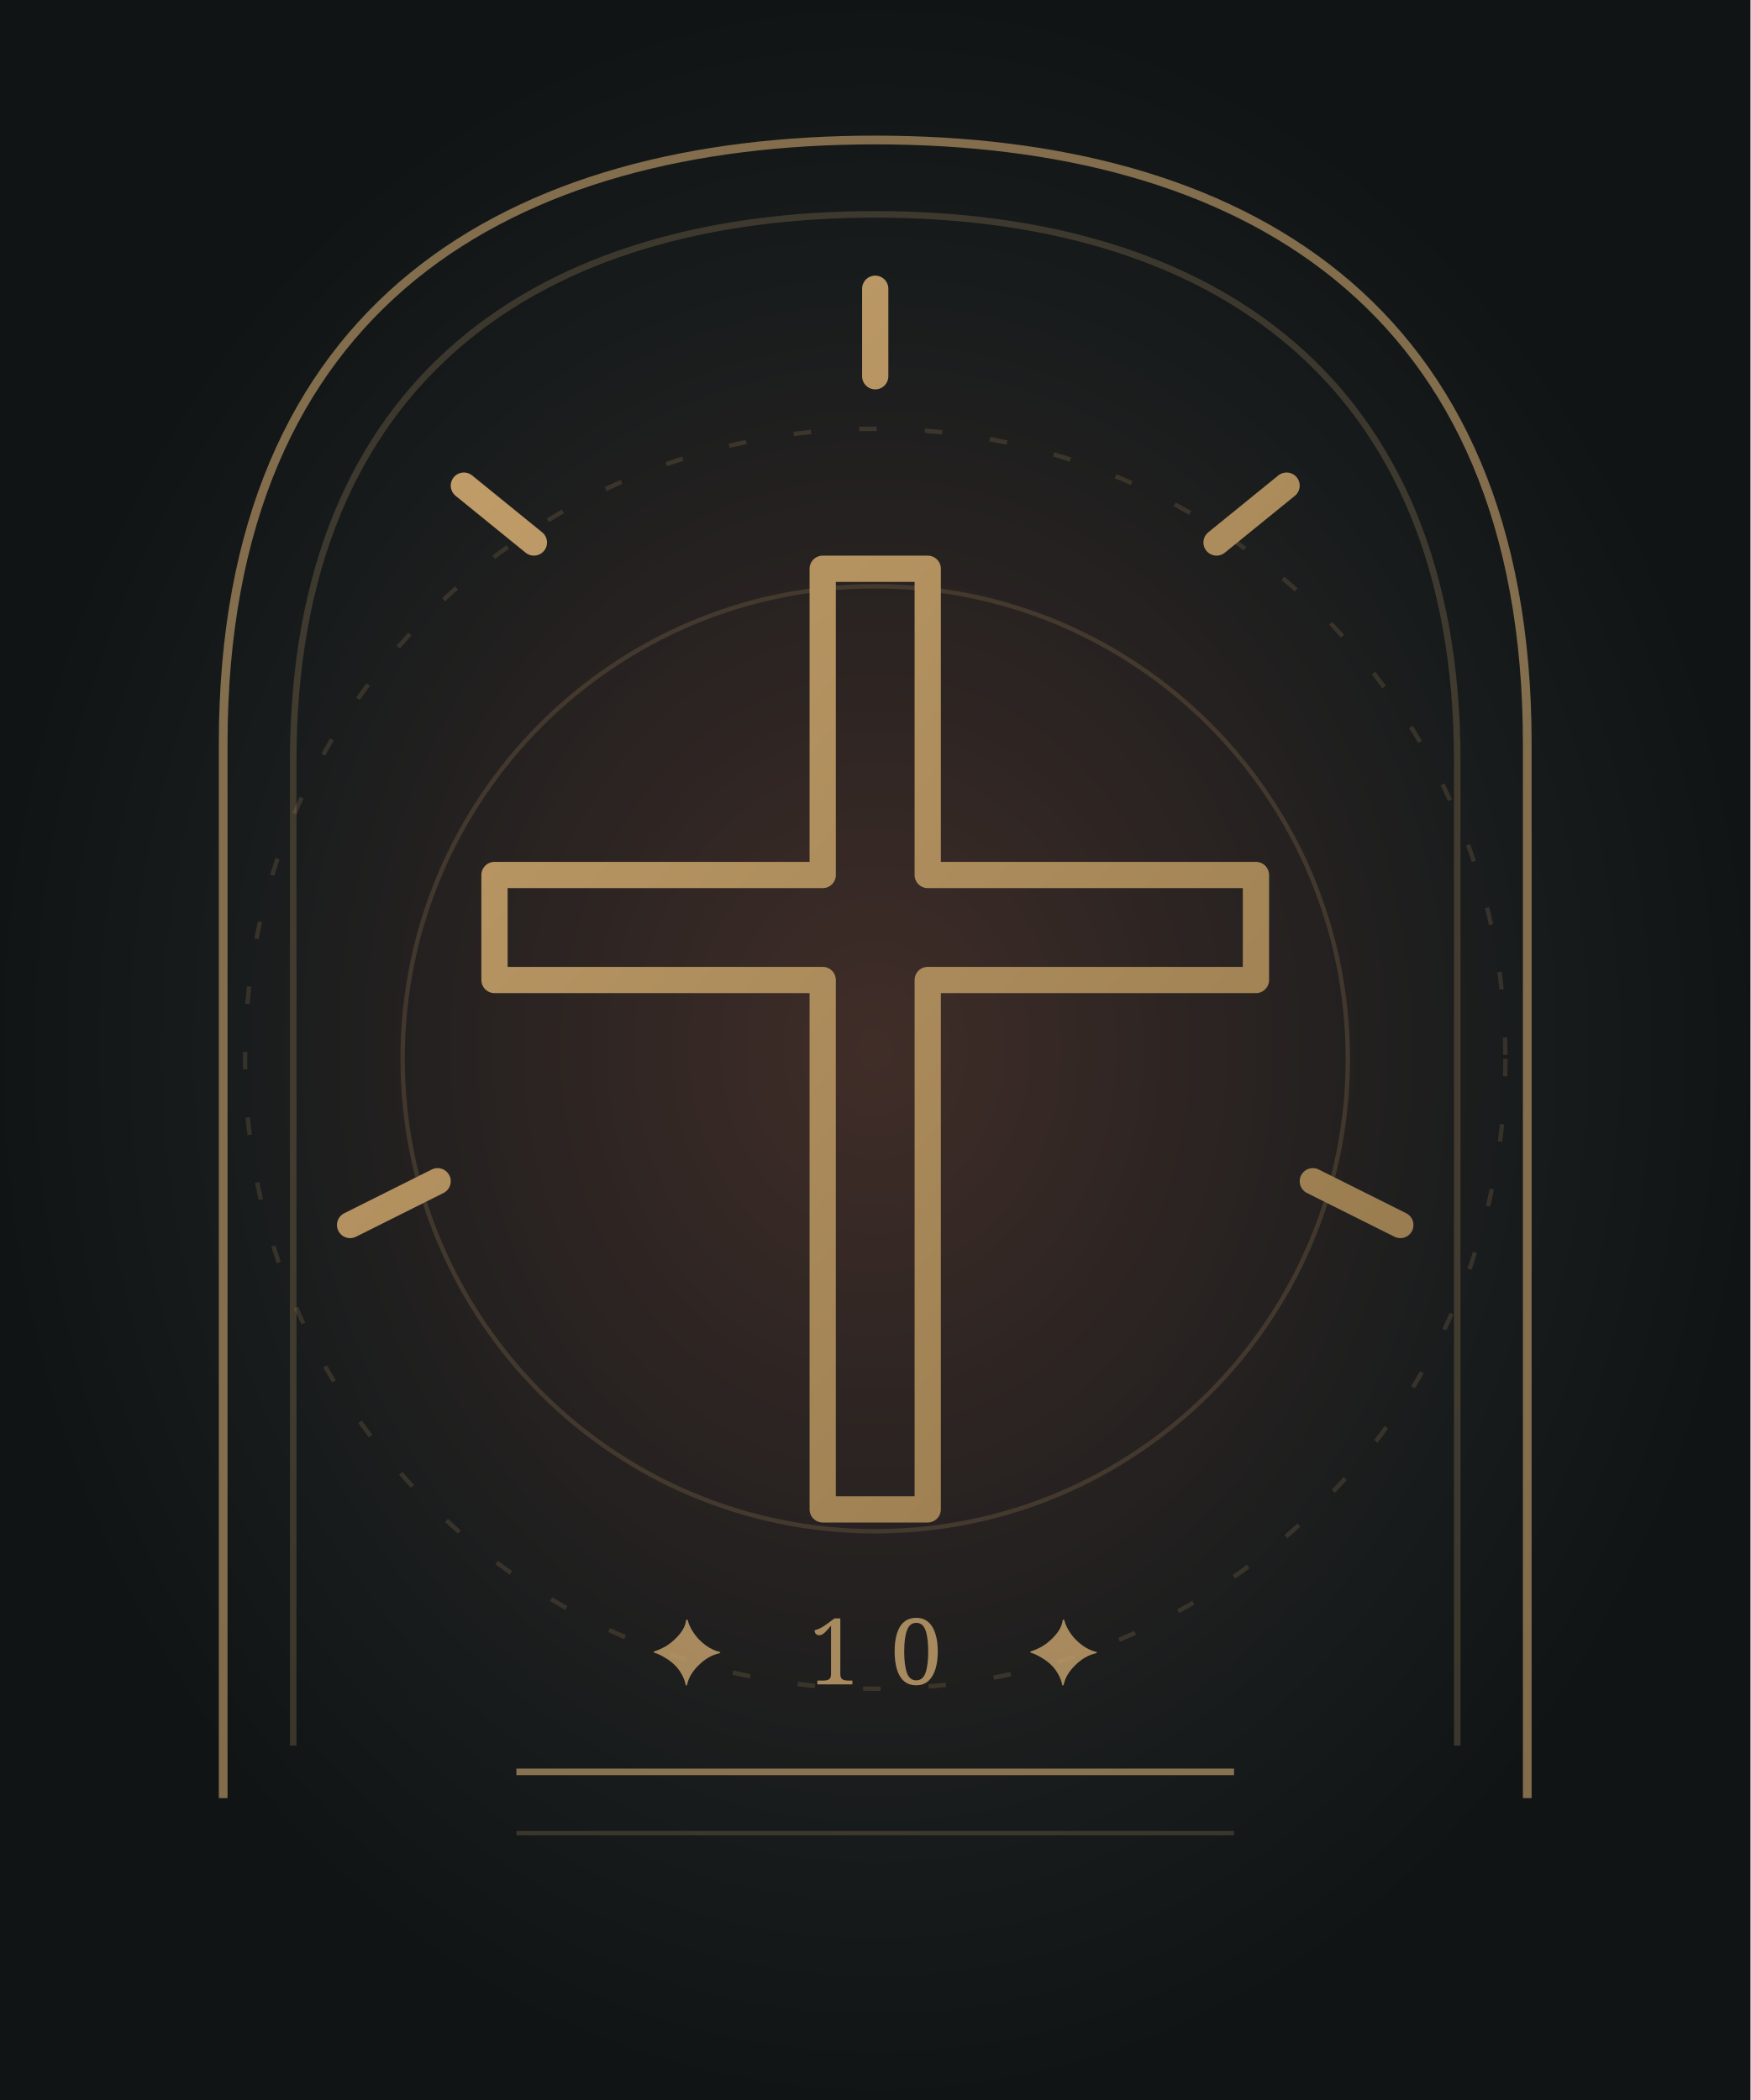
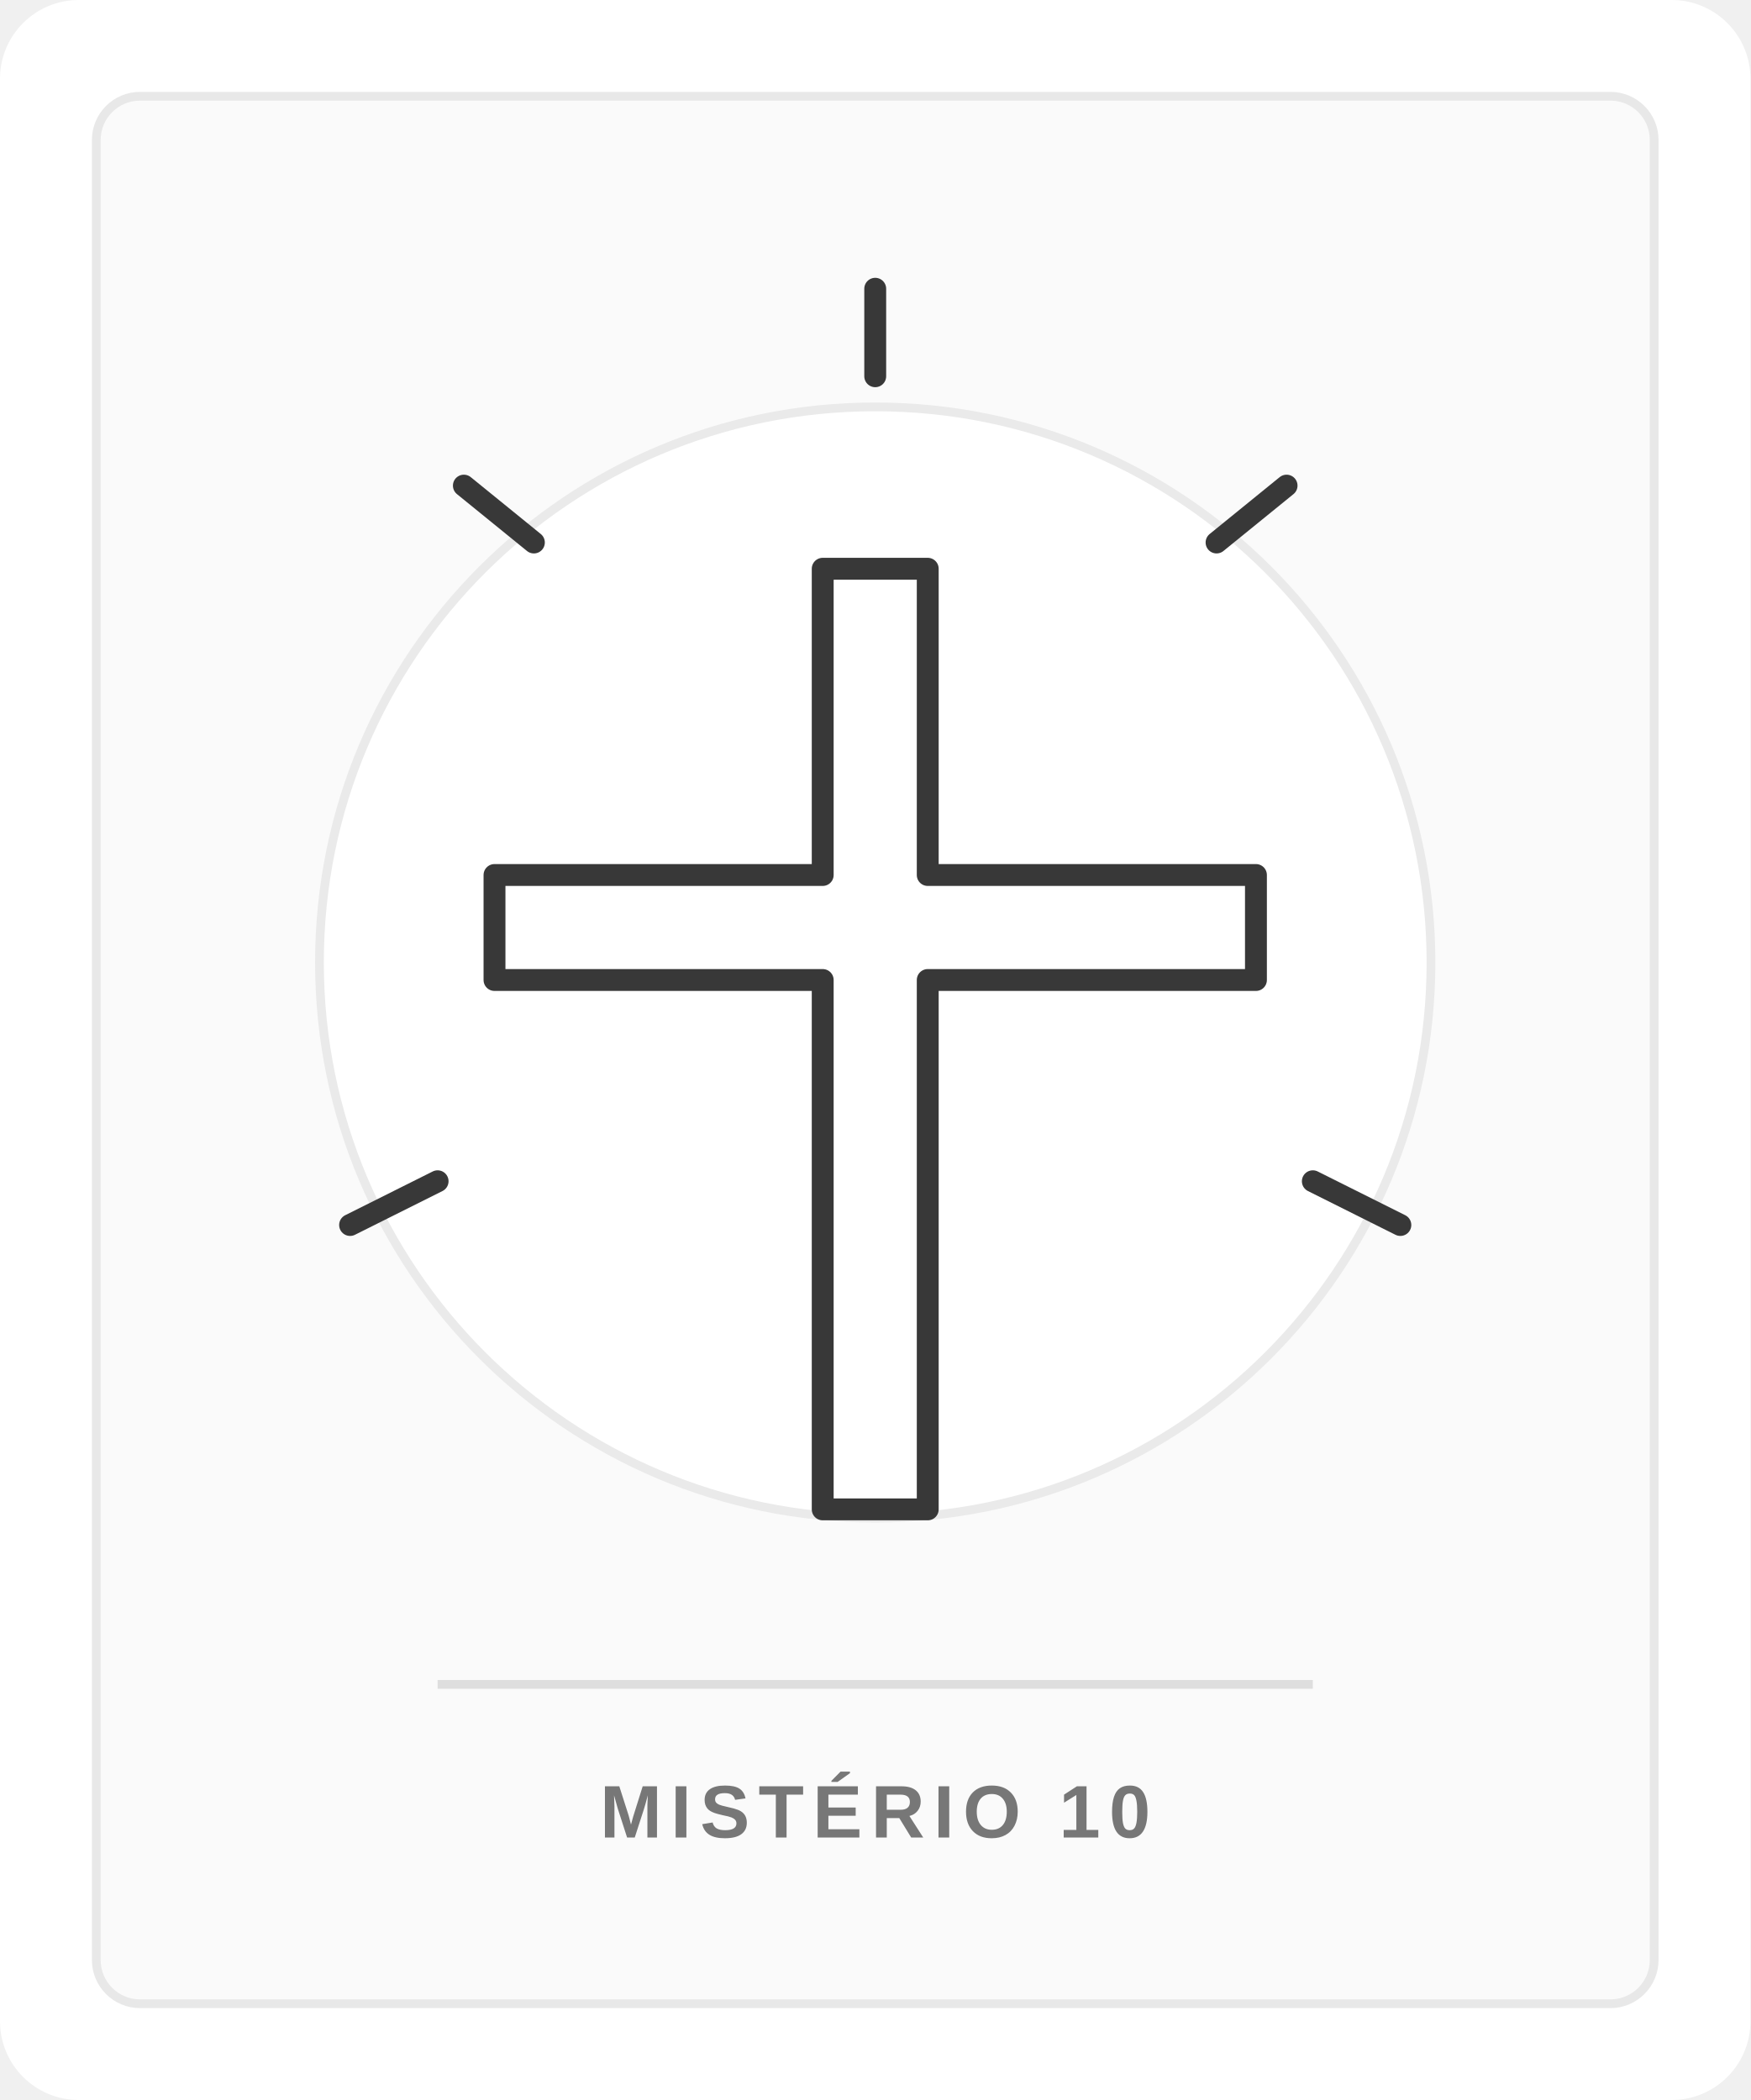
- <svg xmlns="http://www.w3.org/2000/svg" viewBox="0 0 400 480" role="img" aria-label="Arte simbólica do mistério crucificacao">
-   <defs>
-     <radialGradient id="bg">
-       <stop stop-color="#402d28" />
-       <stop offset=".75" stop-color="#171b1c" />
-       <stop offset="1" stop-color="#101415" />
-     </radialGradient>
-     <linearGradient id="metal" x1="0" y1="0" x2="1" y2="1">
-       <stop stop-color="#c6a16c" />
-       <stop offset="1" stop-color="#94784c" />
-     </linearGradient>
-   </defs>
-   <rect width="400" height="480" fill="url(#bg)" />
-   <path d="M51 411V170C51 69 117 32 200 32S349 69 349 170v241" fill="none" stroke="#c6a16c" opacity=".62" stroke-width="2" />
-   <path d="M67 399V174C67 86 124 49 200 49S333 86 333 174v225" fill="none" stroke="#c6a16c" opacity=".23" stroke-width="1.5" />
-   <circle cx="200" cy="242" r="108" fill="none" stroke="#c6a16c" stroke-width="1" opacity=".18" />
-   <circle cx="200" cy="242" r="144" fill="none" stroke="#c6a16c" stroke-width="1" opacity=".17" stroke-dasharray="4 11" />
-   <g fill="none" stroke="url(#metal)" stroke-width="6" stroke-linecap="round" stroke-linejoin="round">
+ <svg xmlns="http://www.w3.org/2000/svg" viewBox="0 0 400 480" role="img" aria-label="Arte minimalista do mistério crucificacao">
+   <rect width="400" height="480" rx="18" fill="#ffffff" />
+   <rect x="22" y="22" width="356" height="436" rx="10" fill="#fafafa" stroke="#e8e8e8" stroke-width="2" />
+   <circle cx="200" cy="220" r="127" fill="#ffffff" stroke="#eaeaea" stroke-width="2" />
+   <g fill="none" stroke="#383838" stroke-width="5" stroke-linecap="round" stroke-linejoin="round">
    <path d="M188 130h24v70h75v24h-75v121h-24V224h-75v-24h75zM122 124l-16-13m172 13 16-13m-94-25V66M100 270l-20 10m220-10 20 10" />
  </g>
-   <g font-family="Georgia,serif" fill="#c6a16c" opacity=".82" text-anchor="middle">
-     <text x="200" y="385" font-size="21" letter-spacing="7">✦ 10 ✦</text>
-   </g>
-   <path d="M118 405h164" stroke="#c6a16c" stroke-width="1.5" opacity=".65" />
-   <path d="M118 419h164" stroke="#c6a16c" stroke-width="1" opacity=".22" />
+   <path d="M100 385h200" stroke="#dedede" stroke-width="2" />
+   <text x="200" y="420" text-anchor="middle" fill="#777" font-family="Arial,Helvetica,sans-serif" font-size="17" font-weight="700" letter-spacing="2">MISTÉRIO 10</text>
</svg>
